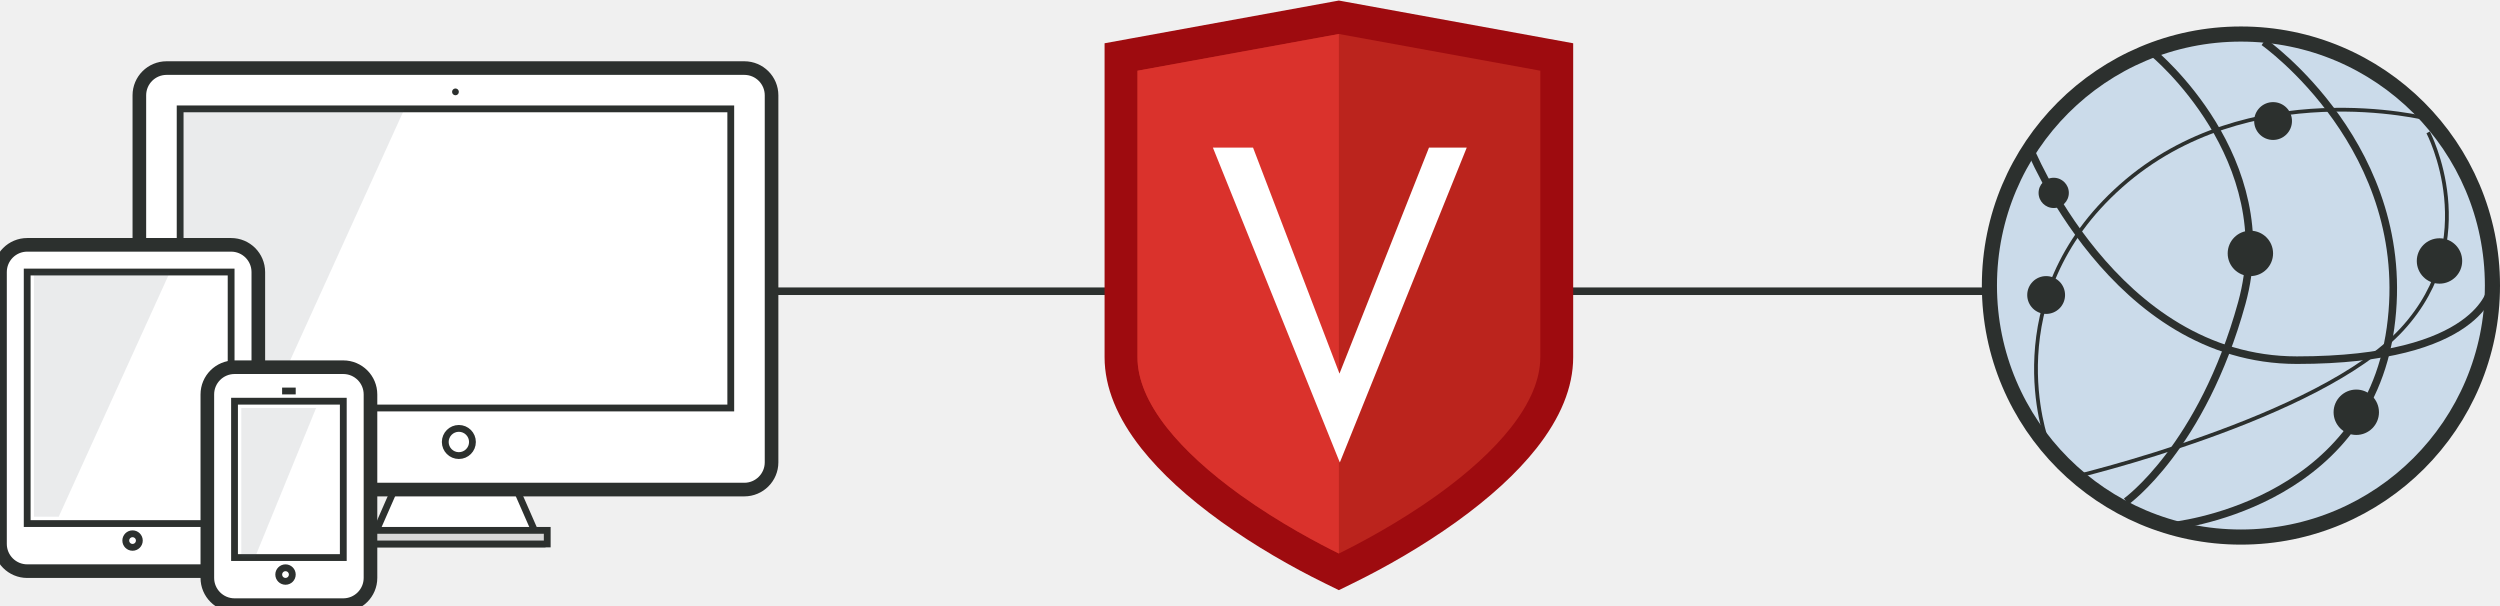
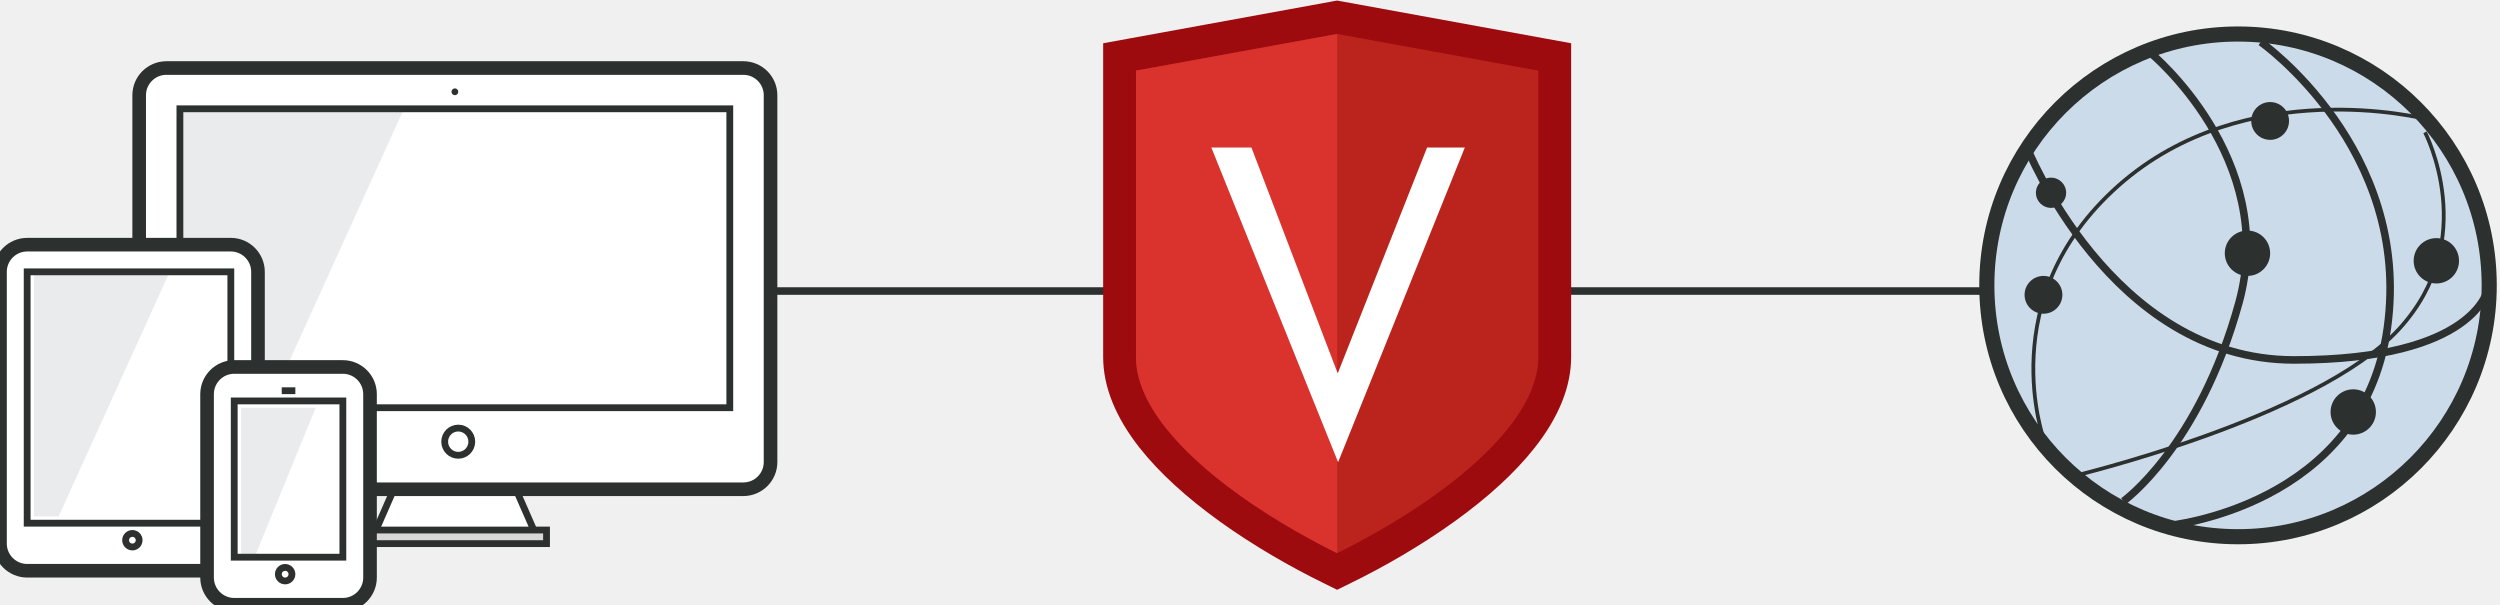
- <svg xmlns="http://www.w3.org/2000/svg" xmlns:xlink="http://www.w3.org/1999/xlink" width="661px" height="160px" viewBox="0 0 661 160" version="1.1">
+ <svg xmlns="http://www.w3.org/2000/svg" xmlns:xlink="http://www.w3.org/1999/xlink" width="463" height="112" viewBox="0 0 463 112" version="1.1">
  <defs>
-     <path id="path-1" d="M54.122,1.11 L0.873,10.819 L0.873,86.563 C0.873,92.393 3.507,98.689 8.717,105.285 C13.335,111.119 19.873,117.094 28.148,123.045 C38.478,130.448 49.009,135.961 54.122,138.472 C59.243,135.961 69.774,130.449 80.101,123.045 C88.382,117.095 94.908,111.121 99.523,105.285 C104.737,98.682 107.381,92.395 107.381,86.563 L107.381,10.819 L54.122,1.11 L54.122,1.11 Z" />
-     <rect id="path-3" x="0" y="0" width="145.586" height="79.089" />
+     <path id="path-1" d="M37.86 0.78L0.61 7.57 0.61 60.59C0.61 64.68 2.45 69.08 6.1 73.7 9.33 77.78 13.9 81.97 19.69 86.13 26.92 91.31 34.28 95.17 37.86 96.93 41.44 95.17 48.81 91.31 56.03 86.13 61.83 81.97 66.39 77.78 69.62 73.7 73.27 69.08 75.12 64.68 75.12 60.59L75.12 7.57 37.86 0.78 37.86 0.78Z" />
+     <rect id="path-3" x="0" y="0" width="101.84" height="55.36" />
  </defs>
-   <g id="Welcome" stroke="none" stroke-width="1" fill="none" fill-rule="evenodd">
-     <g id="Comixes" transform="translate(-124, -1402)">
-       <g id="Group" transform="translate(124, 1402)">
-         <g id="Group-Copy-5" transform="translate(140, 0)">
+   <g id="Page-1" stroke="none" stroke-width="1" fill="none" fill-rule="evenodd">
+     <g id="Comixes-Copy" transform="translate(-223, -1426)">
+       <g id="Group" transform="translate(223, 1426)">
+         <g id="Group-Copy-5" transform="translate(97.93627, 0)">
          <g id="Group">
            <g id="shield">
              <g id="Mask-+-Rectangle-94">
-                 <path d="M0.532,77 L203.126,77" id="Line-Copy-16" stroke="#2C302E" stroke-width="2" stroke-linecap="square" transform="translate(102.032, 77) scale(-1, 1) translate(-102.032, -77) " />
-                 <path d="M262.857,77 L425.532,77" id="Line-Copy-19" stroke="#2C302E" stroke-width="2" stroke-linecap="square" transform="translate(344.1946, 77) scale(-1, 1) translate(-344.1946, -77) " />
-                 <path d="M212.436,0.428 L212.436,0.428 L213.995,0.144 L215.554,0.428 L268.813,10.137 L275.95,11.438 L275.95,18.695 L275.95,94.44 C275.95,102.448 272.557,110.529 266.216,118.559 C261.048,125.093 253.931,131.604 245.04,137.991 C236.109,144.395 226.508,149.901 217.822,154.16 L213.992,156.037 L210.163,154.157 C201.461,149.883 191.884,144.39 182.945,137.984 C174.055,131.59 166.935,125.083 161.767,118.554 C155.44,110.544 152.05,102.451 152.05,94.44 L152.05,18.695 L152.05,11.438 L159.187,10.137 L212.436,0.428 Z" id="Shape" fill="#9E0B0F" />
-                 <g id="Path-+-Rectangle-94" transform="translate(159.8732, 7.876404)">
+                 <path d="M0.37 53.9L142.1 53.9" id="Line-Copy-16" stroke="#2C302E" stroke-width="1.4" stroke-linecap="square" transform="translate(71.37594, 53.9) scale(-1, 1) translate(-71.37594, -53.9) " />
+                 <path d="M183.88 53.9L297.68 53.9" id="Line-Copy-19" stroke="#2C302E" stroke-width="1.4" stroke-linecap="square" transform="translate(240.7795, 53.9) scale(-1, 1) translate(-240.7795, -53.9) " />
+                 <path d="M148.61 0.3L148.61 0.3 149.7 0.1 150.79 0.3 188.05 7.1 193.04 8.01 193.04 13.09 193.04 66.11C193.04 71.71 190.67 77.37 186.23 82.99 182.61 87.57 177.64 92.12 171.42 96.59 165.17 101.08 158.45 104.93 152.38 107.91L149.7 109.23 147.02 107.91C140.93 104.92 134.23 101.07 127.98 96.59 121.76 92.11 116.78 87.56 113.16 82.99 108.74 77.38 106.37 71.72 106.37 66.11L106.37 13.09 106.37 8.01 111.36 7.1 148.61 0.3Z" id="Shape" fill="#9E0B0F" />
+                 <g id="Path-+-Rectangle-94" transform="translate(111.8385, 5.513483)">
                  <mask id="mask-2" fill="white">
                    <use xlink:href="#path-1" />
                  </mask>
                  <use id="Mask" fill="#BB241D" xlink:href="#path-1" />
-                   <rect id="Rectangle-94" fill="#DA322C" mask="url(#mask-2)" x="-76.825" y="-51.927" width="130.952" height="233.671" />
+                   <rect id="Rectangle-94" fill="#DA322C" mask="url(#mask-2)" x="-53.74" y="-36.35" width="91.61" height="163.57" />
                </g>
              </g>
-               <path d="M214.158,98.782 L191.306,39.033 L180.69,39.033 L214.248,122.284 L247.805,39.033 L237.819,39.033 L214.158,98.782 L214.158,98.782 Z" id="Shape-Copy" fill="#FFFFFF" />
+               <path d="M149.81 69.15L133.83 27.32 126.4 27.32 149.88 85.6 173.35 27.32 166.36 27.32 149.81 69.15 149.81 69.15Z" id="Shape-Copy" fill="#FFFFFF" />
            </g>
          </g>
        </g>
-         <g id="Group-Copy-7-+-ipad-+-iphone" transform="translate(0, 18)">
-           <g id="Group-Copy-7" transform="translate(36.84582, 0)">
-             <path d="M68.205,109.646 L98.949,109.646 L106.044,125.823 L61.11,125.823 L68.205,109.646 Z" id="Rectangle-66" stroke="#2C302E" stroke-width="1.8" fill="#FFFFFF" />
-             <rect id="Rectangle-67" stroke="#2C302E" stroke-width="1.8" fill="#D8D8D8" x="59.313" y="122.228" width="48.529" height="3.595" />
-             <rect id="Rectangle-63" stroke="#2C302E" stroke-width="3.6" fill="#FFFFFF" x="0" y="0" width="167.154" height="111.443" rx="7.2" />
-             <g id="Rectangle-64-+-Rectangle-67" transform="translate(10.78414, 10.78481)">
+         <g id="Group-Copy-7-+-ipad-+-iphone" transform="translate(0, 12.6)">
+           <g id="Group-Copy-7" transform="translate(25.7753, 0)">
+             <path d="M47.71 76.75L69.22 76.75 74.18 88.08 42.75 88.08 47.71 76.75Z" id="Rectangle-66" stroke="#2C302E" stroke-width="1.26" fill="#FFFFFF" />
+             <rect id="Rectangle-67" stroke="#2C302E" stroke-width="1.26" fill="#D8D8D8" x="41.49" y="85.56" width="33.95" height="2.52" />
+             <rect id="Rectangle-63" stroke="#2C302E" stroke-width="2.52" fill="#FFFFFF" x="0" y="0" width="116.93" height="78.01" rx="5.04" />
+             <g id="Rectangle-64-+-Rectangle-67" transform="translate(7.543989, 7.549367)">
              <mask id="mask-4" fill="white">
                <use xlink:href="#path-3" />
              </mask>
-               <use id="Mask" stroke="#2C302E" stroke-width="1.8" fill="#FFFFFF" xlink:href="#path-3" />
+               <use id="Mask" stroke="#2C302E" stroke-width="1.26" fill="#FFFFFF" xlink:href="#path-3" />
            </g>
-             <ellipse id="Oval-116" stroke="#2C302E" stroke-width="1.8" fill="#FFFFFF" cx="84.476" cy="98.861" rx="3.595" ry="3.595" />
-             <ellipse id="Oval-116-Copy" fill="#2C302E" cx="83.577" cy="6.291" rx="0.899" ry="0.899" />
-             <path d="M10.784,10.785 L70.097,10.785 L34.15,89.873 L10.784,89.873 L10.784,10.785 Z" id="Rectangle-71" opacity="0.6" fill-opacity="0.18" fill="#424B54" />
+             <ellipse id="Oval-116" stroke="#2C302E" stroke-width="1.26" fill="#FFFFFF" cx="59.09" cy="69.2" rx="2.51" ry="2.52" />
+             <ellipse id="Oval-116-Copy" fill="#2C302E" cx="58.47" cy="4.4" rx="0.63" ry="0.63" />
+             <path d="M7.54 7.55L49.04 7.55 23.89 62.91 7.54 62.91 7.54 7.55Z" id="Rectangle-71" opacity="0.6" fill-opacity="0.18" fill="#424B54" />
          </g>
-           <g id="ipad" transform="translate(0, 46.73418)">
-             <rect id="Rectangle-67" stroke="#2C302E" stroke-width="3.6" fill="#FFFFFF" x="0" y="0" width="68.3" height="86.278" rx="7.2" />
-             <path d="M32.352,78.19 C32.352,76.701 33.559,75.494 35.048,75.494 C36.537,75.494 37.744,76.701 37.744,78.19 C37.744,79.679 36.537,80.886 35.048,80.886 C33.559,80.886 32.352,79.679 32.352,78.19 Z" id="Shape" fill="#2C302E" />
-             <path d="M34.15,78.19 C34.15,77.694 34.552,77.291 35.048,77.291 C35.545,77.291 35.947,77.694 35.947,78.19 C35.947,78.686 35.545,79.089 35.048,79.089 C34.552,79.089 34.15,78.686 34.15,78.19 Z" id="Shape-Copy-3" fill="#FFFFFF" />
-             <rect id="Rectangle-68" stroke="#2C302E" stroke-width="1.8" fill="#FFFFFF" x="7.189" y="7.19" width="53.921" height="66.506" />
-             <path d="M8.987,7.19 L44.934,7.19 L15.523,71.899 L8.987,71.899 L8.987,7.19 Z" id="Rectangle-71-Copy" opacity="0.6" fill-opacity="0.18" fill="#424B54" />
+           <g id="ipad" transform="translate(0, 32.71392)">
+             <rect id="Rectangle-67" stroke="#2C302E" stroke-width="2.52" fill="#FFFFFF" x="0" y="0" width="47.78" height="60.39" rx="5.04" />
+             <path d="M22.63 54.73C22.63 53.69 23.48 52.85 24.52 52.85 25.56 52.85 26.4 53.69 26.4 54.73 26.4 55.78 25.56 56.62 24.52 56.62 23.48 56.62 22.63 55.78 22.63 54.73Z" id="Shape" fill="#2C302E" />
+             <path d="M23.89 54.73C23.89 54.39 24.17 54.1 24.52 54.1 24.87 54.1 25.15 54.39 25.15 54.73 25.15 55.08 24.87 55.36 24.52 55.36 24.17 55.36 23.89 55.08 23.89 54.73Z" id="Shape-Copy-3" fill="#FFFFFF" />
+             <rect id="Rectangle-68" stroke="#2C302E" stroke-width="1.26" fill="#FFFFFF" x="5.03" y="5.03" width="37.72" height="46.55" />
+             <path d="M6.29 5.03L31.43 5.03 10.86 50.33 6.29 50.33 6.29 5.03Z" id="Rectangle-71-Copy" opacity="0.6" fill-opacity="0.18" fill="#424B54" />
          </g>
-           <g id="iphone" transform="translate(54.81938, 79.08861)">
-             <rect id="Rectangle-69" stroke="#2C302E" stroke-width="3.6" fill="#FFFFFF" x="0" y="0" width="43.137" height="62.911" rx="7.2" />
-             <path d="M20.67,57.519 L20.67,57.519 C19.181,57.519 17.974,56.312 17.974,54.823 C17.974,53.334 19.181,52.127 20.67,52.127 C22.159,52.127 23.366,53.334 23.366,54.823 C23.366,56.312 22.159,57.519 20.67,57.519 L20.67,57.519 Z" id="Shape" fill="#2C302E" />
-             <path d="M20.67,55.722 L20.67,55.722 C20.173,55.722 19.771,55.319 19.771,54.823 C19.771,54.326 20.173,53.924 20.67,53.924 C21.166,53.924 21.568,54.326 21.568,54.823 C21.568,55.319 21.166,55.722 20.67,55.722 L20.67,55.722 Z" id="Shape-Copy-4" fill="#FFFFFF" />
-             <path d="M20.67,6.291 L22.467,6.291" id="Line" stroke="#2C302E" stroke-width="1.8" stroke-linecap="square" />
-             <rect id="Rectangle-70" stroke="#2C302E" stroke-width="1.8" fill="#FFFFFF" x="7.189" y="8.987" width="28.758" height="41.342" />
-             <path d="M8.987,10.785 L28.758,10.785 L12.581,50.329 L8.987,50.329 L8.987,10.785 Z" id="Rectangle-71-Copy-2" opacity="0.6" fill-opacity="0.18" fill="#424B54" />
+           <g id="iphone" transform="translate(38.34861, 55.36203)">
+             <rect id="Rectangle-69" stroke="#2C302E" stroke-width="2.52" fill="#FFFFFF" x="0" y="0" width="30.18" height="44.04" rx="5.04" />
+             <path d="M14.46 40.26L14.46 40.26C13.42 40.26 12.57 39.42 12.57 38.38 12.57 37.33 13.42 36.49 14.46 36.49 15.5 36.49 16.35 37.33 16.35 38.38 16.35 39.42 15.5 40.26 14.46 40.26L14.46 40.26Z" id="Shape" fill="#2C302E" />
+             <path d="M14.46 39.01L14.46 39.01C14.11 39.01 13.83 38.72 13.83 38.38 13.83 38.03 14.11 37.75 14.46 37.75 14.81 37.75 15.09 38.03 15.09 38.38 15.09 38.72 14.81 39.01 14.46 39.01L14.46 39.01Z" id="Shape-Copy-4" fill="#FFFFFF" />
+             <path d="M14.46 4.4L15.72 4.4" id="Line" stroke="#2C302E" stroke-width="1.26" stroke-linecap="square" />
+             <rect id="Rectangle-70" stroke="#2C302E" stroke-width="1.26" fill="#FFFFFF" x="5.03" y="6.29" width="20.12" height="28.94" />
+             <path d="M6.29 7.55L20.12 7.55 8.8 35.23 6.29 35.23 6.29 7.55Z" id="Rectangle-71-Copy-2" opacity="0.6" fill-opacity="0.18" fill="#424B54" />
          </g>
        </g>
-         <g transform="translate(592.5, 75) scale(-1, 1) translate(-592.5, -75) translate(526, 8)">
-           <circle id="Oval-193" stroke="#2C302E" stroke-width="4" fill="#CBDBEA" cx="66.5" cy="67.5" r="66.5" />
-           <path d="M17,23.439 C17,23.439 64.542,11.316 98.176,41.129 C131.81,70.943 117.789,108.605 117.789,108.605" id="Path-754-Copy" stroke="#2C302E" />
-           <path d="M89.713,5.963 C89.713,5.963 55.723,33.85 66.26,72.096 C76.798,110.342 96.848,124.607 96.848,124.607" id="Path-755-Copy" stroke="#2C302E" stroke-width="2" />
-           <path d="M54.986,3.166 C54.986,3.166 17.495,34.771 28.197,81.436 C38.9,128.1 90.623,128.504 90.623,128.504" id="Path-755-Copy-2" stroke="#2C302E" stroke-width="2" transform="translate(58.44932, 65.83496) rotate(5) translate(-58.44932, -65.83496) " />
-           <circle id="Oval-145-Copy-5" fill="#2C302E" cx="64" cy="59" r="6" />
-           <circle id="Oval-145-Copy-10" fill="#2C302E" cx="36" cy="101" r="6" />
-           <circle id="Oval-145-Copy-6" fill="#2C302E" cx="14" cy="61" r="6" />
-           <circle id="Oval-145-Copy-7" fill="#2C302E" cx="118" cy="70" r="5" />
-           <circle id="Oval-145-Copy-8" fill="#2C302E" cx="58" cy="24" r="5" />
-           <circle id="Oval-145-Copy-9" fill="#2C302E" cx="116" cy="43" r="4" />
-           <path d="M122.555,30.621 C122.555,30.621 100.246,87.227 51.695,87.227 C3.144,87.227 0.277,68.189 0.277,68.189" id="Path-756-Copy" stroke="#2C302E" stroke-width="2" />
-           <path d="M16.994,27 C16.994,27 2.102,55.391 23.918,79.094 C45.734,102.797 111.002,118.189 111.002,118.189" id="Path-757-Copy" stroke="#2C302E" />
+         <g transform="translate(414.4803, 52.5) scale(-1, 1) translate(-414.4803, -52.5) translate(367.9605, 5.6)">
+           <ellipse id="Oval-193" stroke="#2C302E" stroke-width="2.8" fill="#CBDBEA" cx="46.52" cy="47.25" rx="46.52" ry="46.55" />
+           <path d="M11.89 16.41C11.89 16.41 45.15 7.92 68.68 28.79 92.21 49.66 82.4 76.02 82.4 76.02" id="Path-754-Copy" stroke="#2C302E" stroke-width="0.7" />
+           <path d="M62.76 4.17C62.76 4.17 38.98 23.69 46.35 50.47 53.72 77.24 67.75 87.23 67.75 87.23" id="Path-755-Copy" stroke="#2C302E" stroke-width="1.4" />
+           <path d="M38.47 2.22C38.47 2.22 12.24 24.34 19.73 57 27.21 89.67 63.39 89.95 63.39 89.95" id="Path-755-Copy-2" stroke="#2C302E" stroke-width="1.4" transform="translate(40.88791, 46.08447) rotate(5) translate(-40.88791, -46.08447) " />
+           <ellipse id="Oval-145-Copy-5" fill="#2C302E" cx="44.77" cy="41.3" rx="4.2" ry="4.2" />
+           <ellipse id="Oval-145-Copy-10" fill="#2C302E" cx="25.18" cy="70.7" rx="4.2" ry="4.2" />
+           <ellipse id="Oval-145-Copy-6" fill="#2C302E" cx="9.79" cy="42.7" rx="4.2" ry="4.2" />
+           <ellipse id="Oval-145-Copy-7" fill="#2C302E" cx="82.55" cy="49" rx="3.5" ry="3.5" />
+           <ellipse id="Oval-145-Copy-8" fill="#2C302E" cx="40.57" cy="16.8" rx="3.5" ry="3.5" />
+           <ellipse id="Oval-145-Copy-9" fill="#2C302E" cx="81.15" cy="30.1" rx="2.8" ry="2.8" />
+           <path d="M85.73 21.43C85.73 21.43 70.13 61.06 36.16 61.06 2.2 61.06 0.19 47.73 0.19 47.73" id="Path-756-Copy" stroke="#2C302E" stroke-width="1.4" />
+           <path d="M11.89 18.9C11.89 18.9 1.47 38.77 16.73 55.37 31.99 71.96 77.65 82.73 77.65 82.73" id="Path-757-Copy" stroke="#2C302E" stroke-width="0.7" />
        </g>
      </g>
    </g>
  </g>
</svg>
